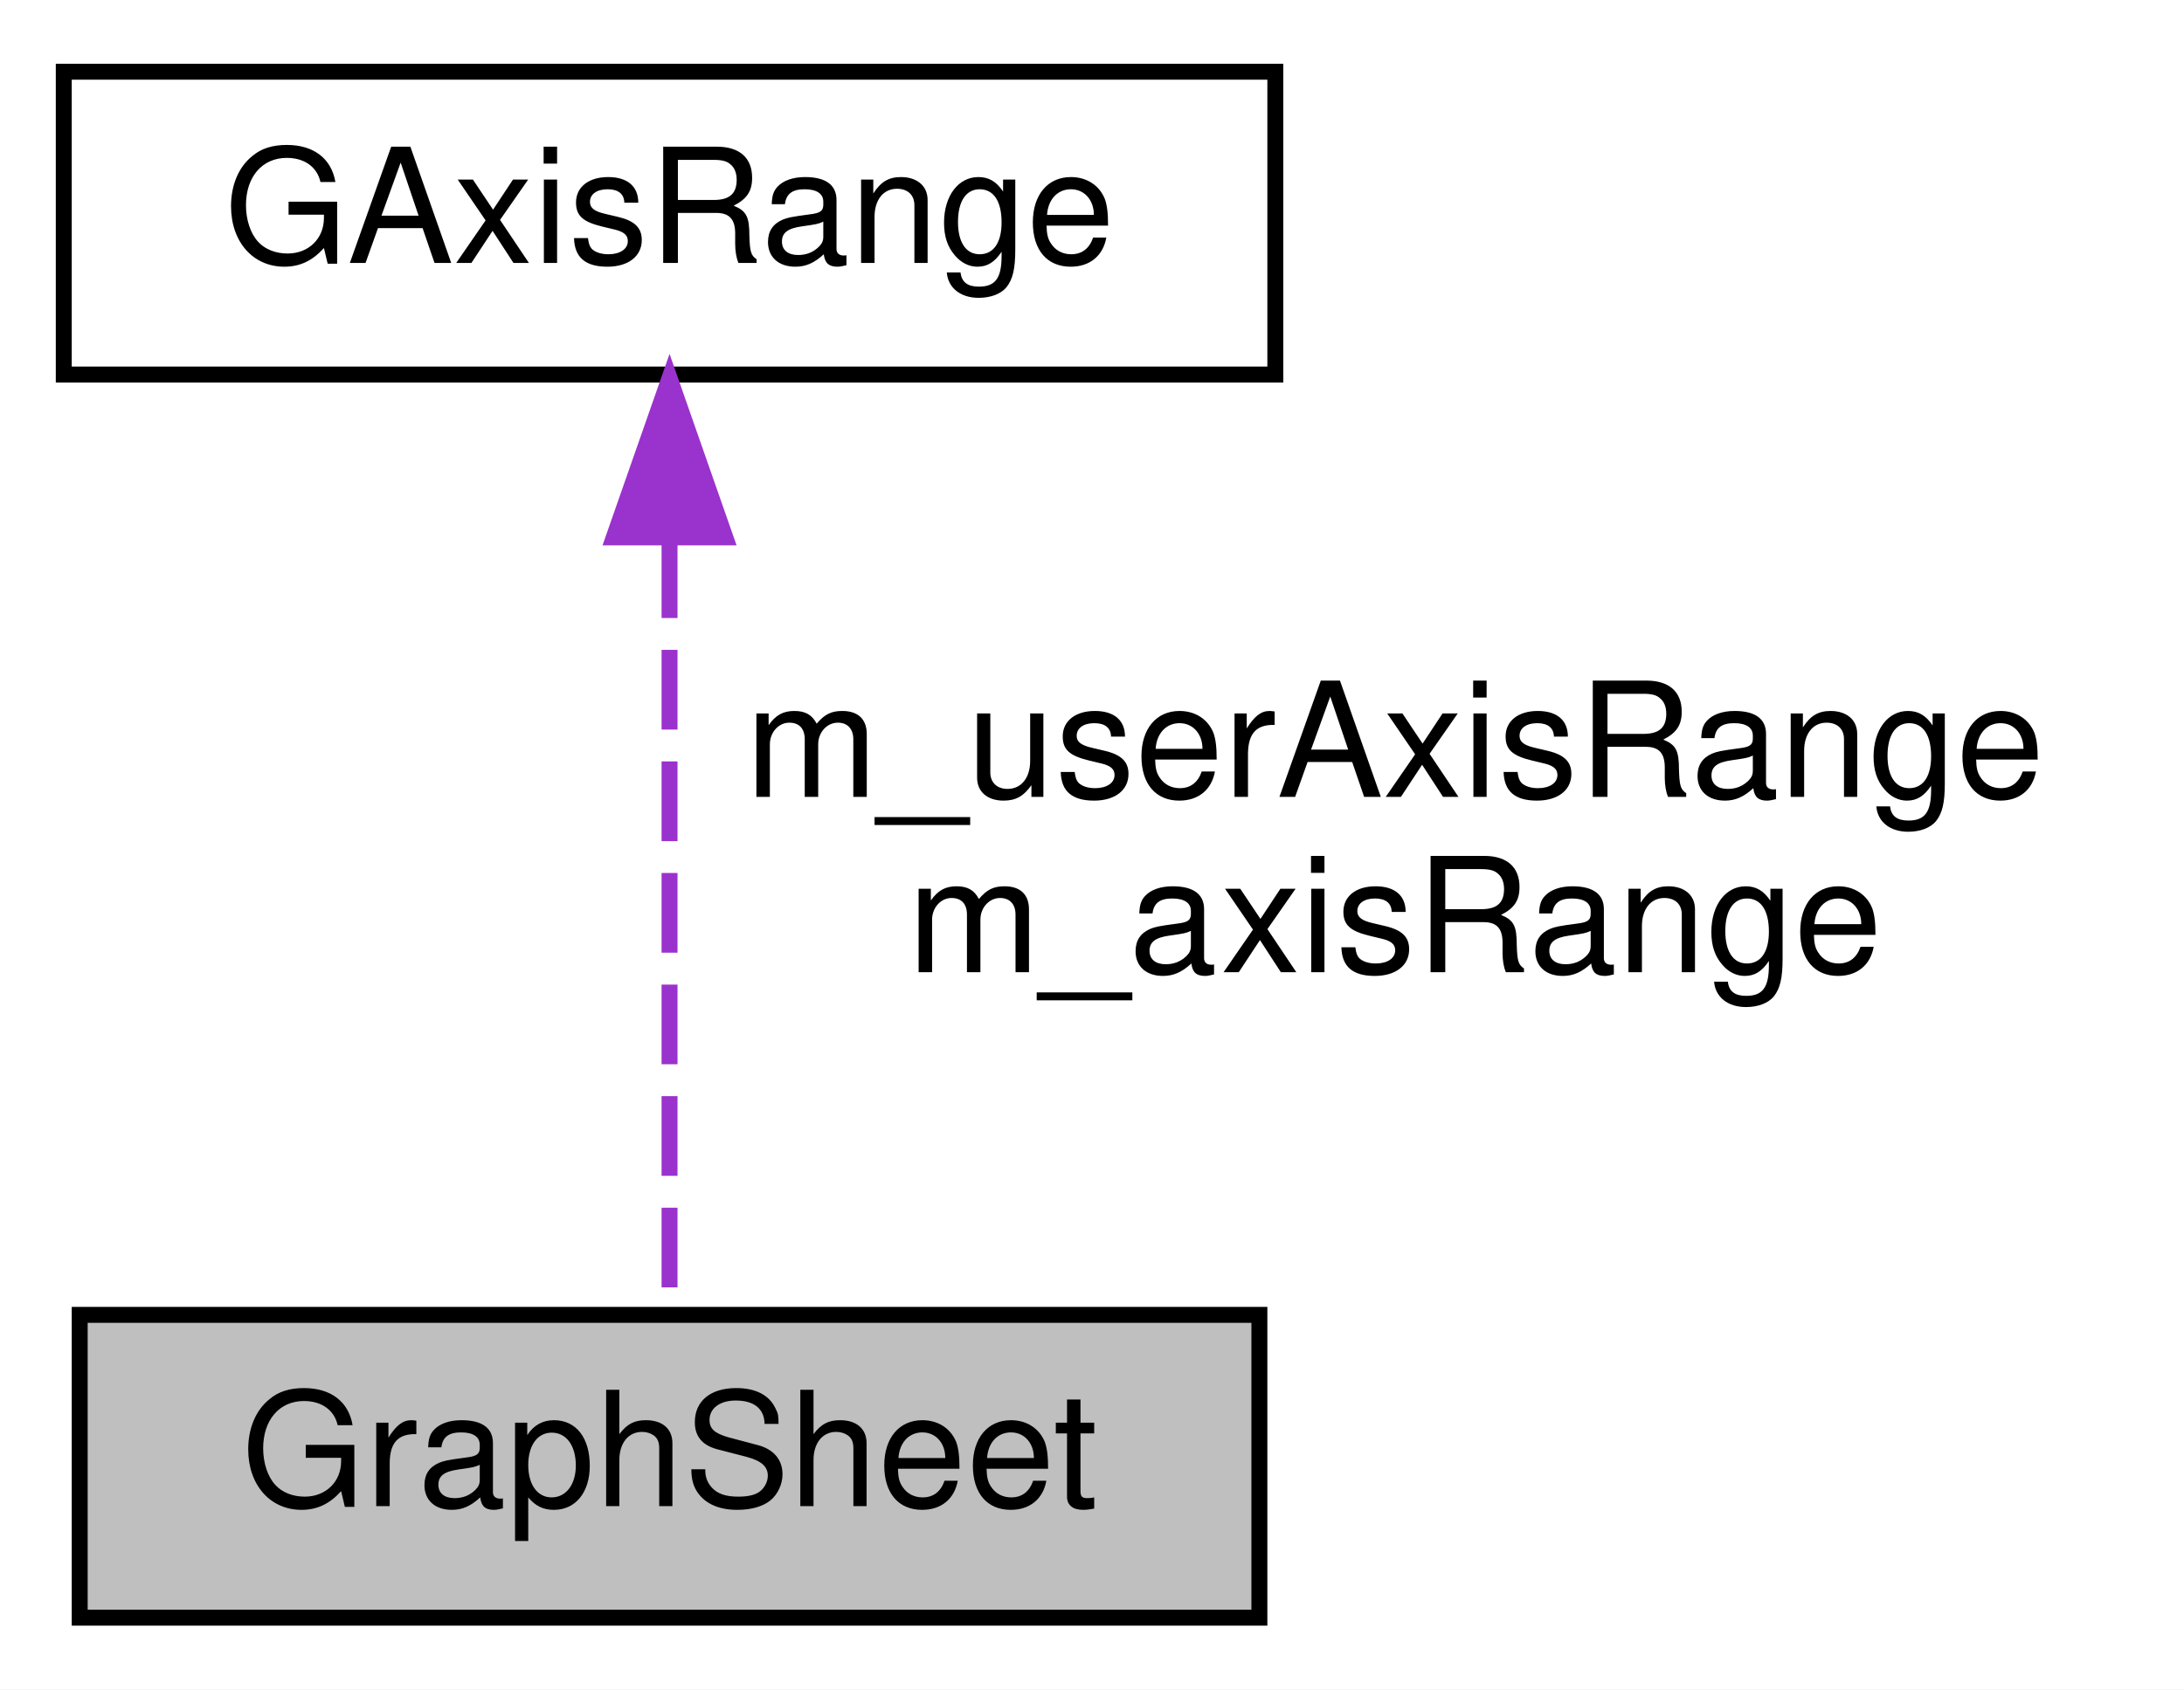
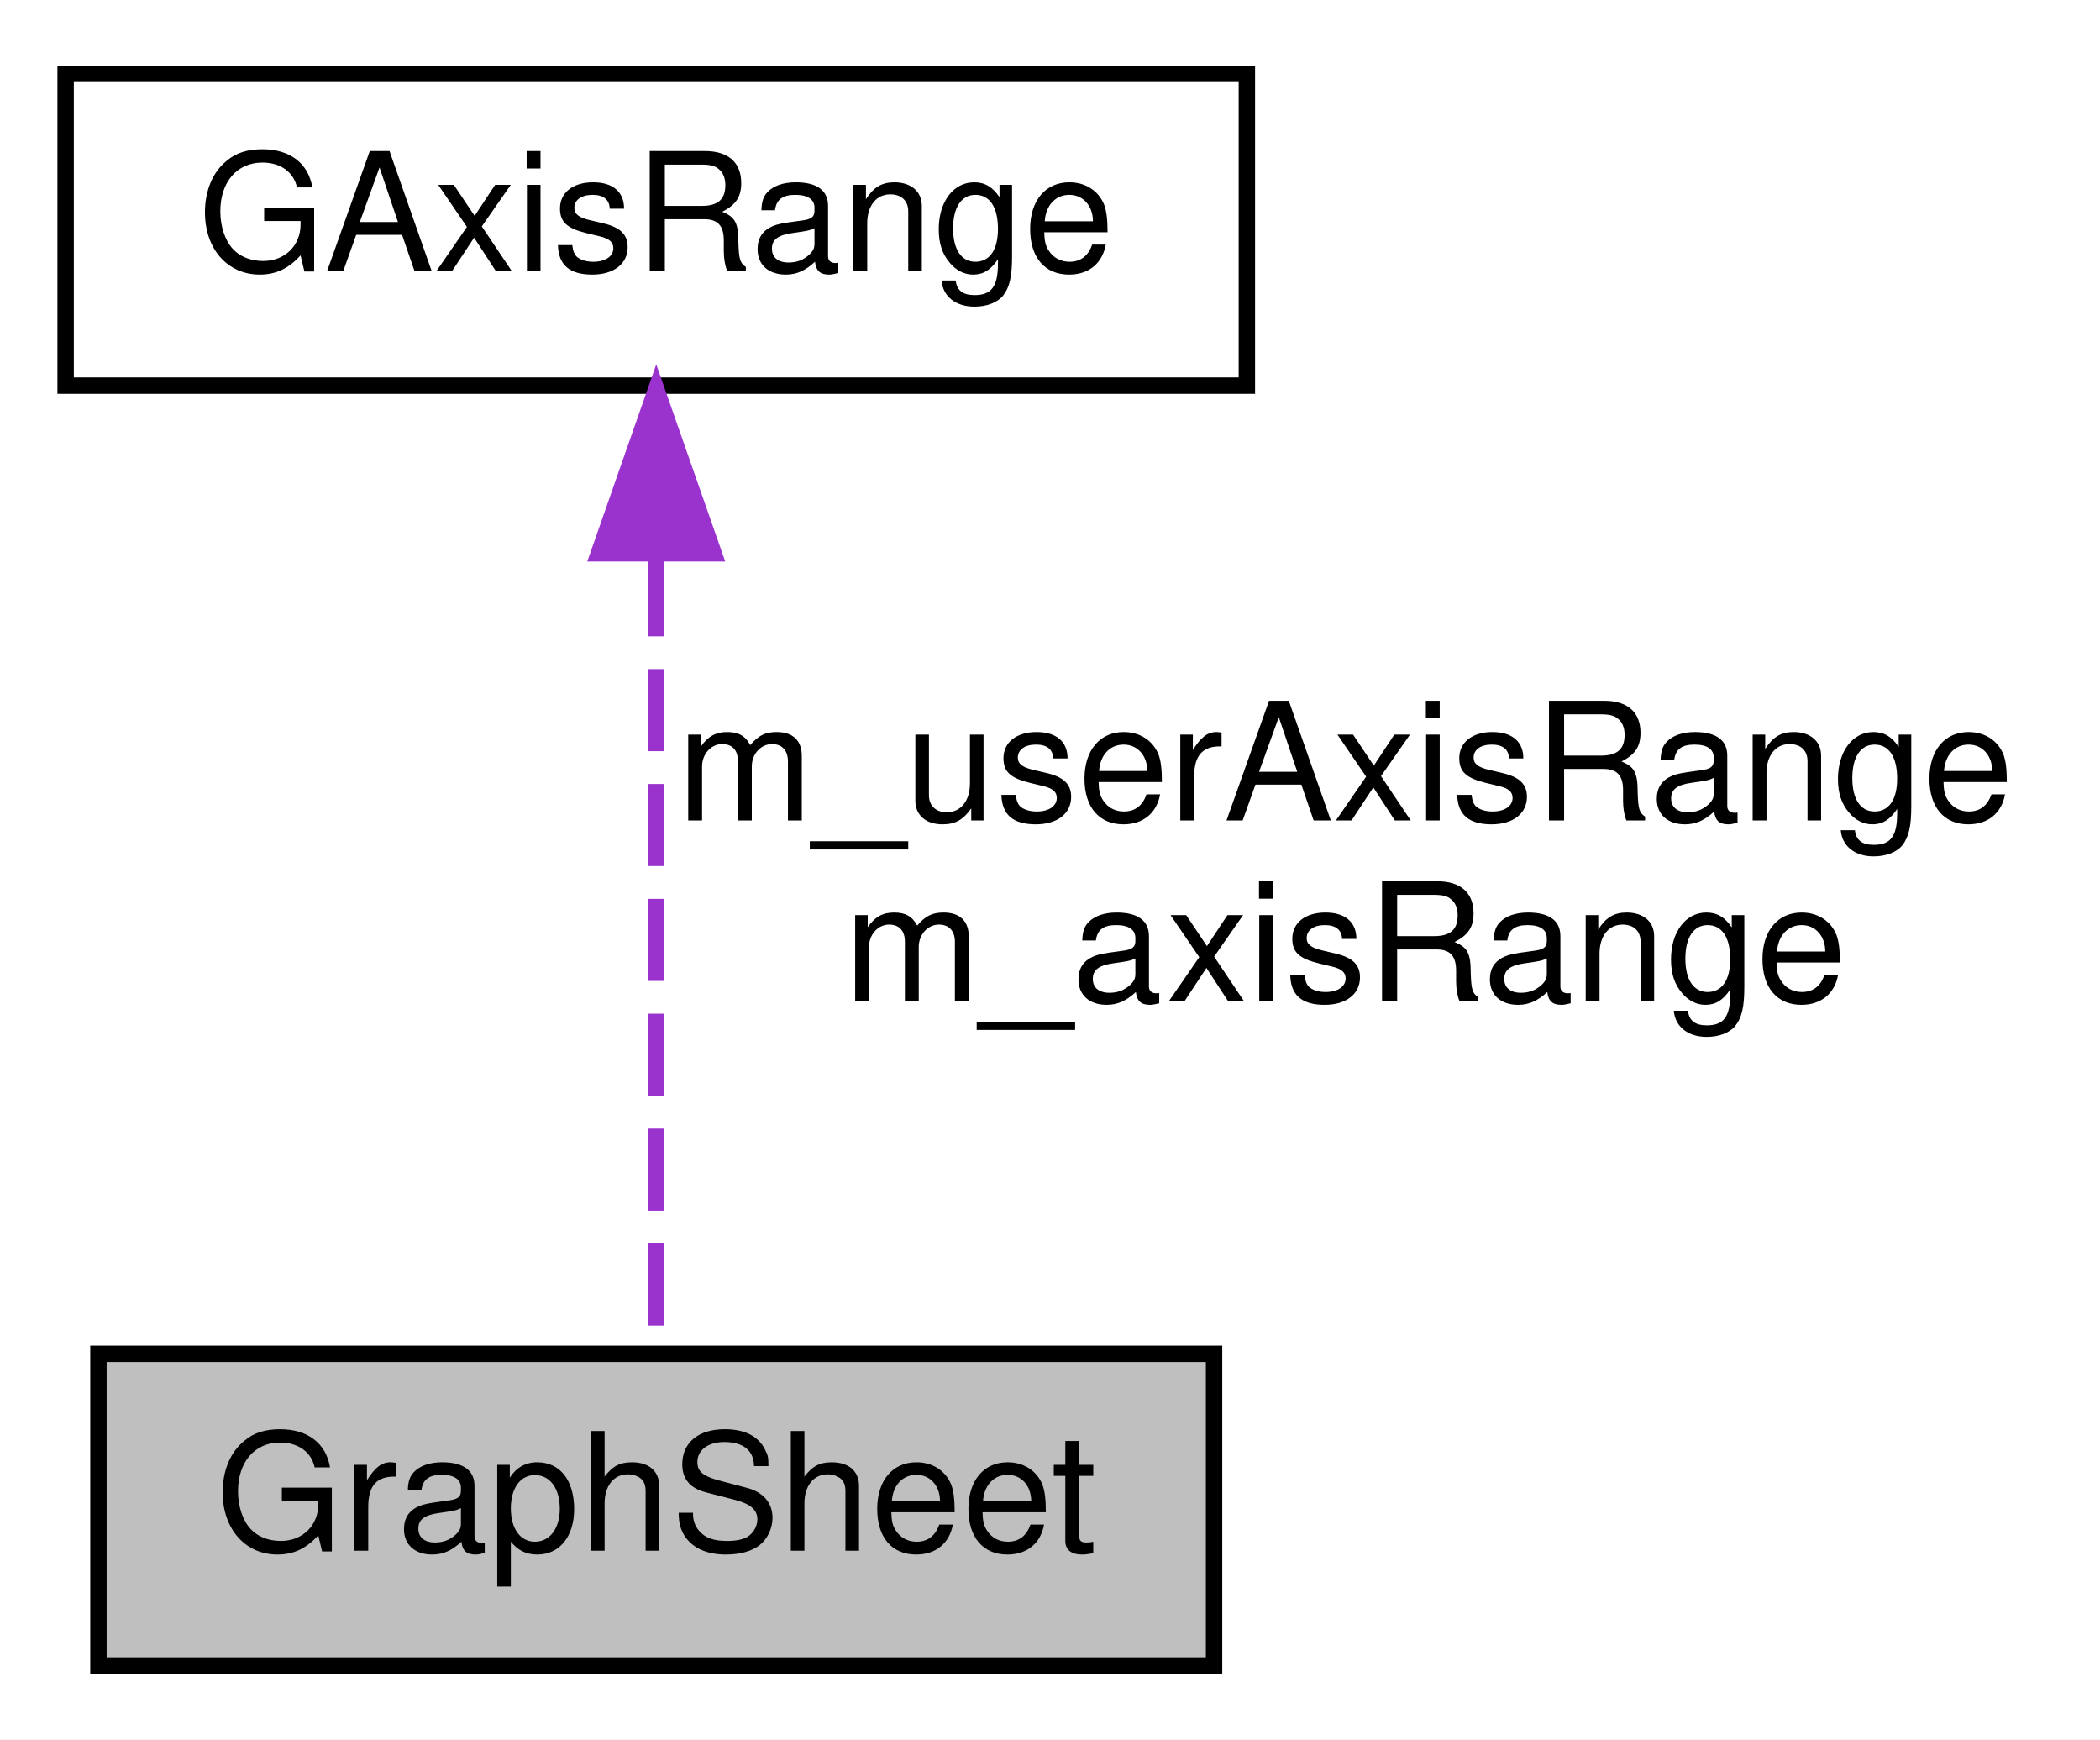
- <svg xmlns="http://www.w3.org/2000/svg" xmlns:xlink="http://www.w3.org/1999/xlink" width="137pt" height="106pt" viewBox="0.00 0.00 137.00 106.00">
+ <svg xmlns="http://www.w3.org/2000/svg" xmlns:xlink="http://www.w3.org/1999/xlink" width="128pt" height="106pt" viewBox="0.00 0.00 128.00 106.00">
  <g id="graph0" class="graph" transform="scale(1 1) rotate(0) translate(4 102)">
-     <polygon fill="white" stroke="none" points="-4,4 -4,-102 133,-102 133,4 -4,4" />
+     <polygon fill="white" stroke="none" points="-4,4 -4,-102 124,-102 124,4 -4,4" />
    <g id="node1" class="node">
-       <polygon fill="#bfbfbf" stroke="black" points="1,-0.5 1,-19.5 75,-19.5 75,-0.5 1,-0.5" />
-       <text text-anchor="middle" x="38" y="-7.5" font-family="Helvetica,sans-Serif" font-size="10.00">GraphSheet</text>
+       <polygon fill="#bfbfbf" stroke="black" points="2,-0.5 2,-19.5 70,-19.5 70,-0.5 2,-0.5" />
+       <text text-anchor="middle" x="36" y="-7.5" font-family="Helvetica,sans-Serif" font-size="10.00">GraphSheet</text>
    </g>
    <g id="node2" class="node">
      <g id="a_node2">
        <a xlink:href="struct_g_axis_range.html" target="_top" xlink:title="Структура для хранения границ осей координат. ">
-           <polygon fill="white" stroke="black" points="0,-78.5 0,-97.5 76,-97.5 76,-78.5 0,-78.5" />
-           <text text-anchor="middle" x="38" y="-85.5" font-family="Helvetica,sans-Serif" font-size="10.00">GAxisRange</text>
+           <polygon fill="white" stroke="black" points="0,-78.5 0,-97.5 72,-97.5 72,-78.5 0,-78.5" />
+           <text text-anchor="middle" x="36" y="-85.5" font-family="Helvetica,sans-Serif" font-size="10.00">GAxisRange</text>
        </a>
      </g>
    </g>
    <g id="edge1" class="edge">
-       <path fill="none" stroke="#9a32cd" stroke-dasharray="5,2" d="M38,-68.224C38,-52.697 38,-31.358 38,-19.616" />
-       <polygon fill="#9a32cd" stroke="#9a32cd" points="34.5,-68.282 38,-78.282 41.5,-68.282 34.5,-68.282" />
-       <text text-anchor="middle" x="83.5" y="-52" font-family="Helvetica,sans-Serif" font-size="10.00"> m_userAxisRange</text>
-       <text text-anchor="middle" x="83.5" y="-41" font-family="Helvetica,sans-Serif" font-size="10.00">m_axisRange</text>
+       <path fill="none" stroke="#9a32cd" stroke-dasharray="5,2" d="M36,-68.224C36,-52.697 36,-31.358 36,-19.616" />
+       <polygon fill="#9a32cd" stroke="#9a32cd" points="32.5,-68.282 36,-78.282 39.5,-68.282 32.5,-68.282" />
+       <text text-anchor="middle" x="78" y="-52" font-family="Helvetica,sans-Serif" font-size="10.00"> m_userAxisRange</text>
+       <text text-anchor="middle" x="78" y="-41" font-family="Helvetica,sans-Serif" font-size="10.00">m_axisRange</text>
    </g>
  </g>
</svg>
